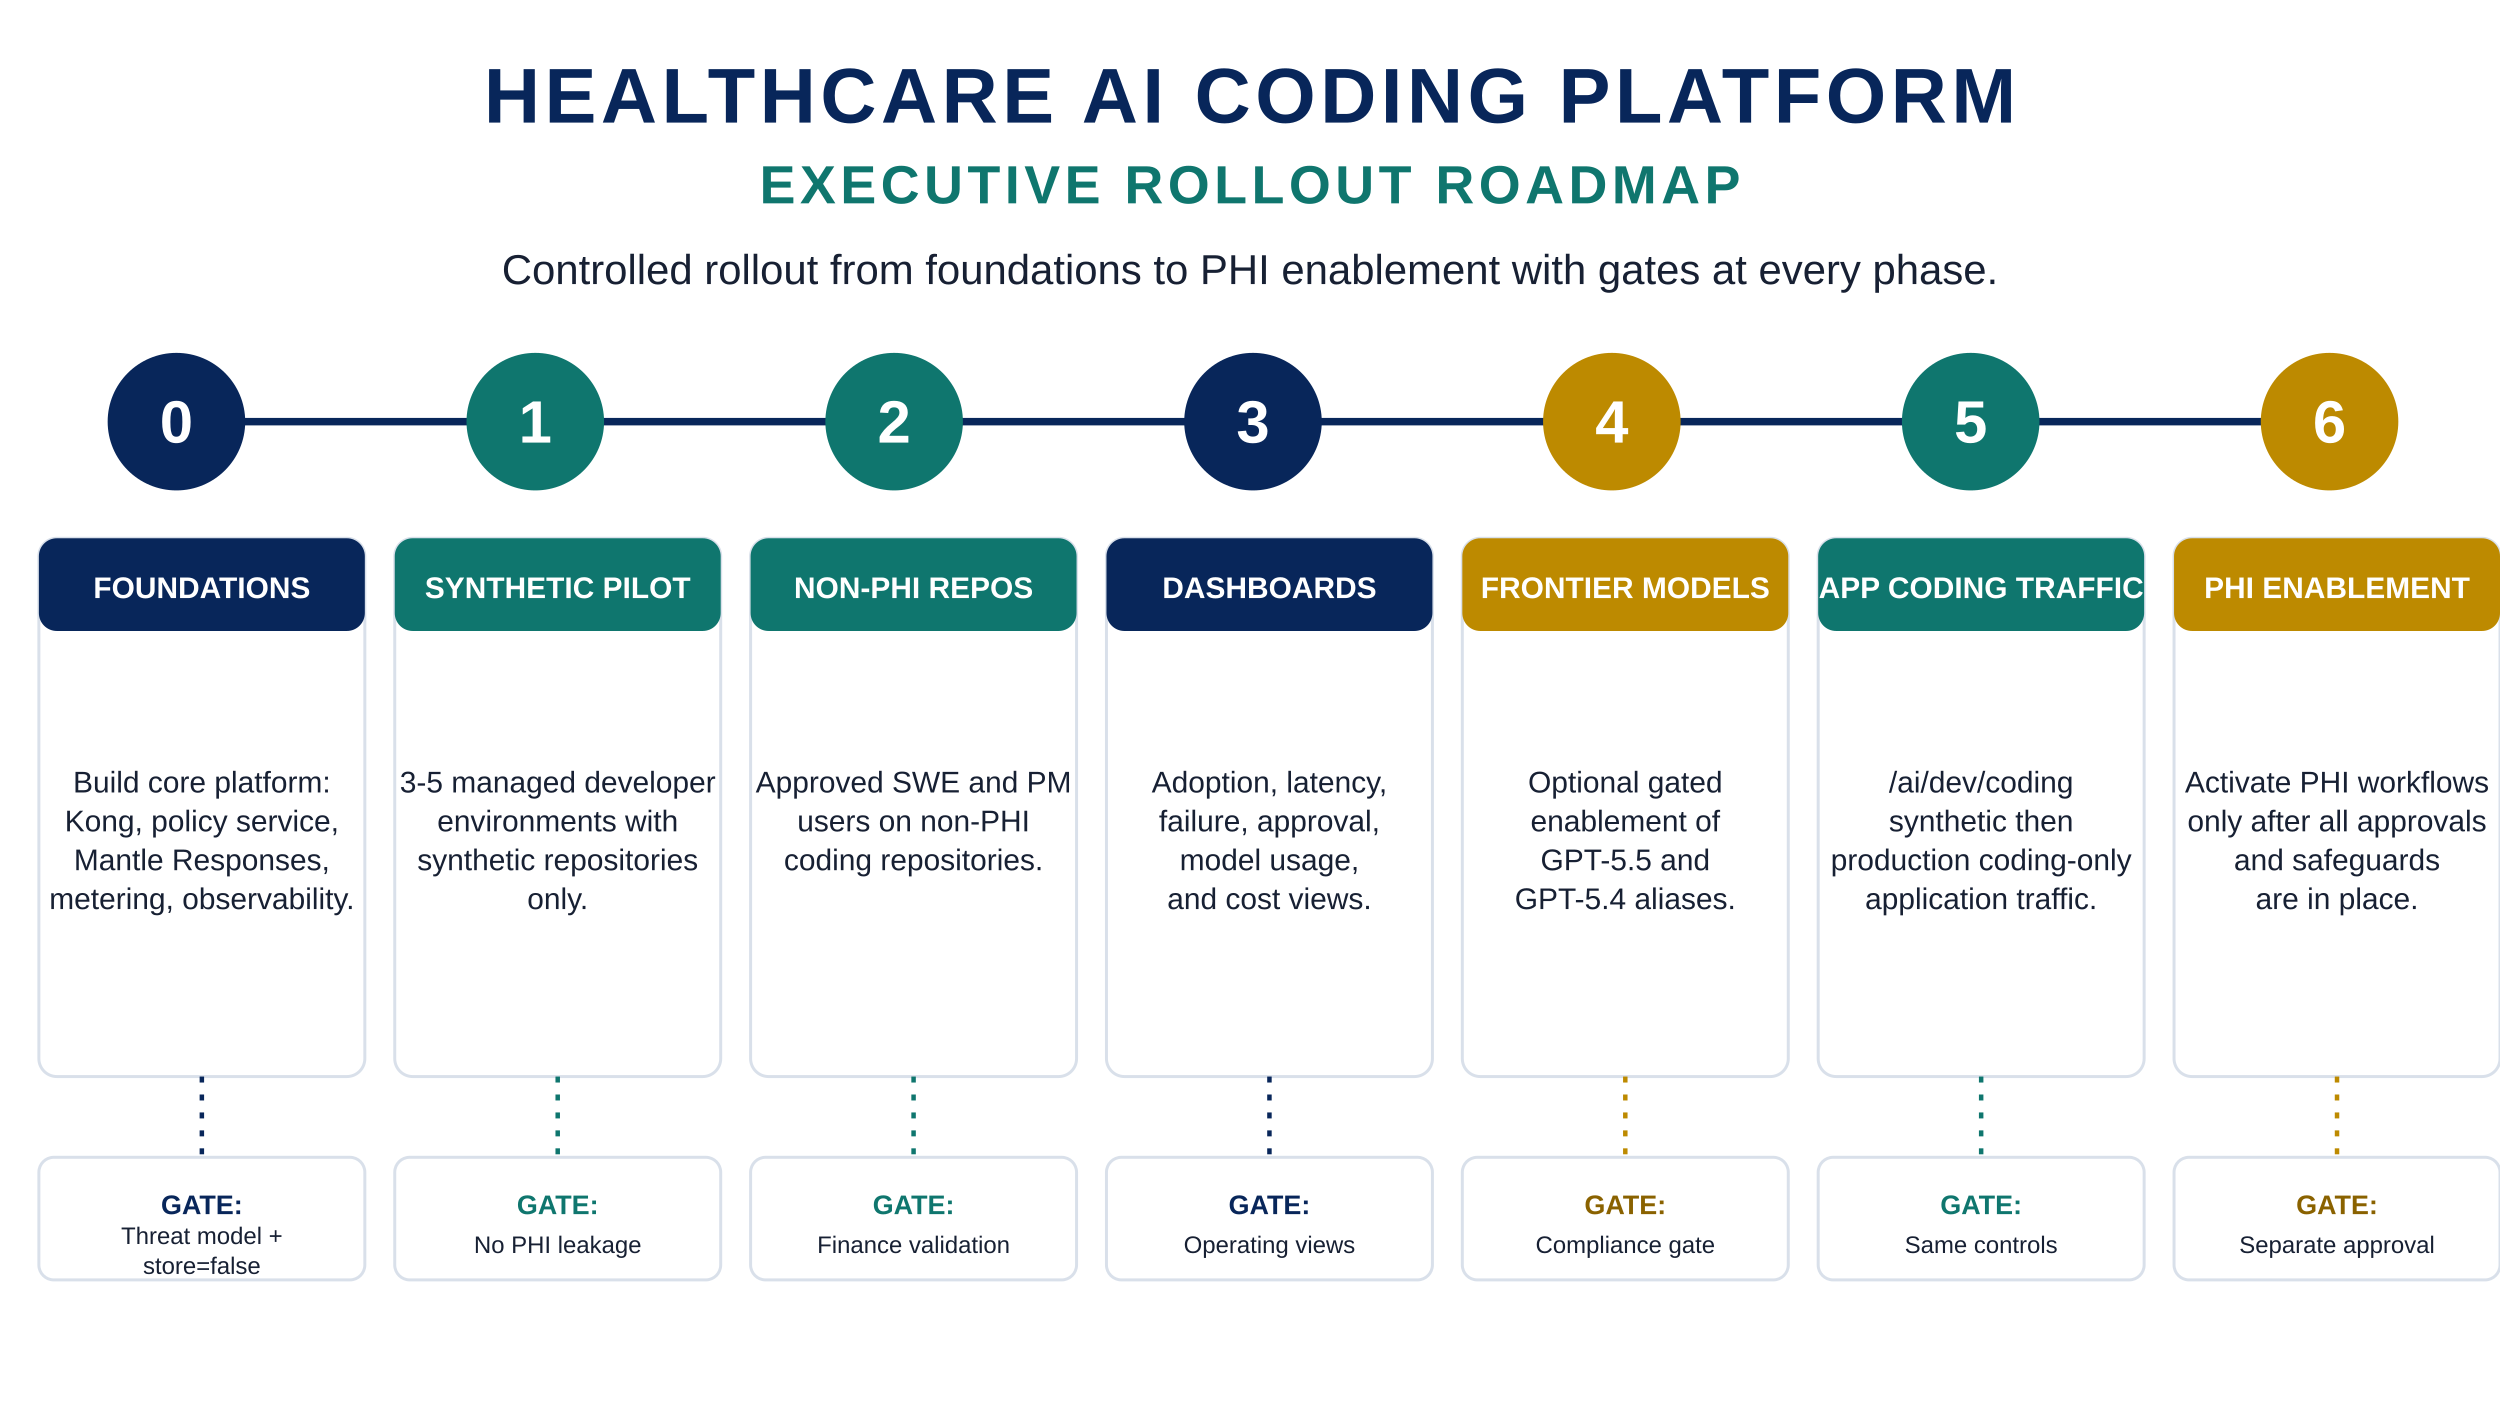
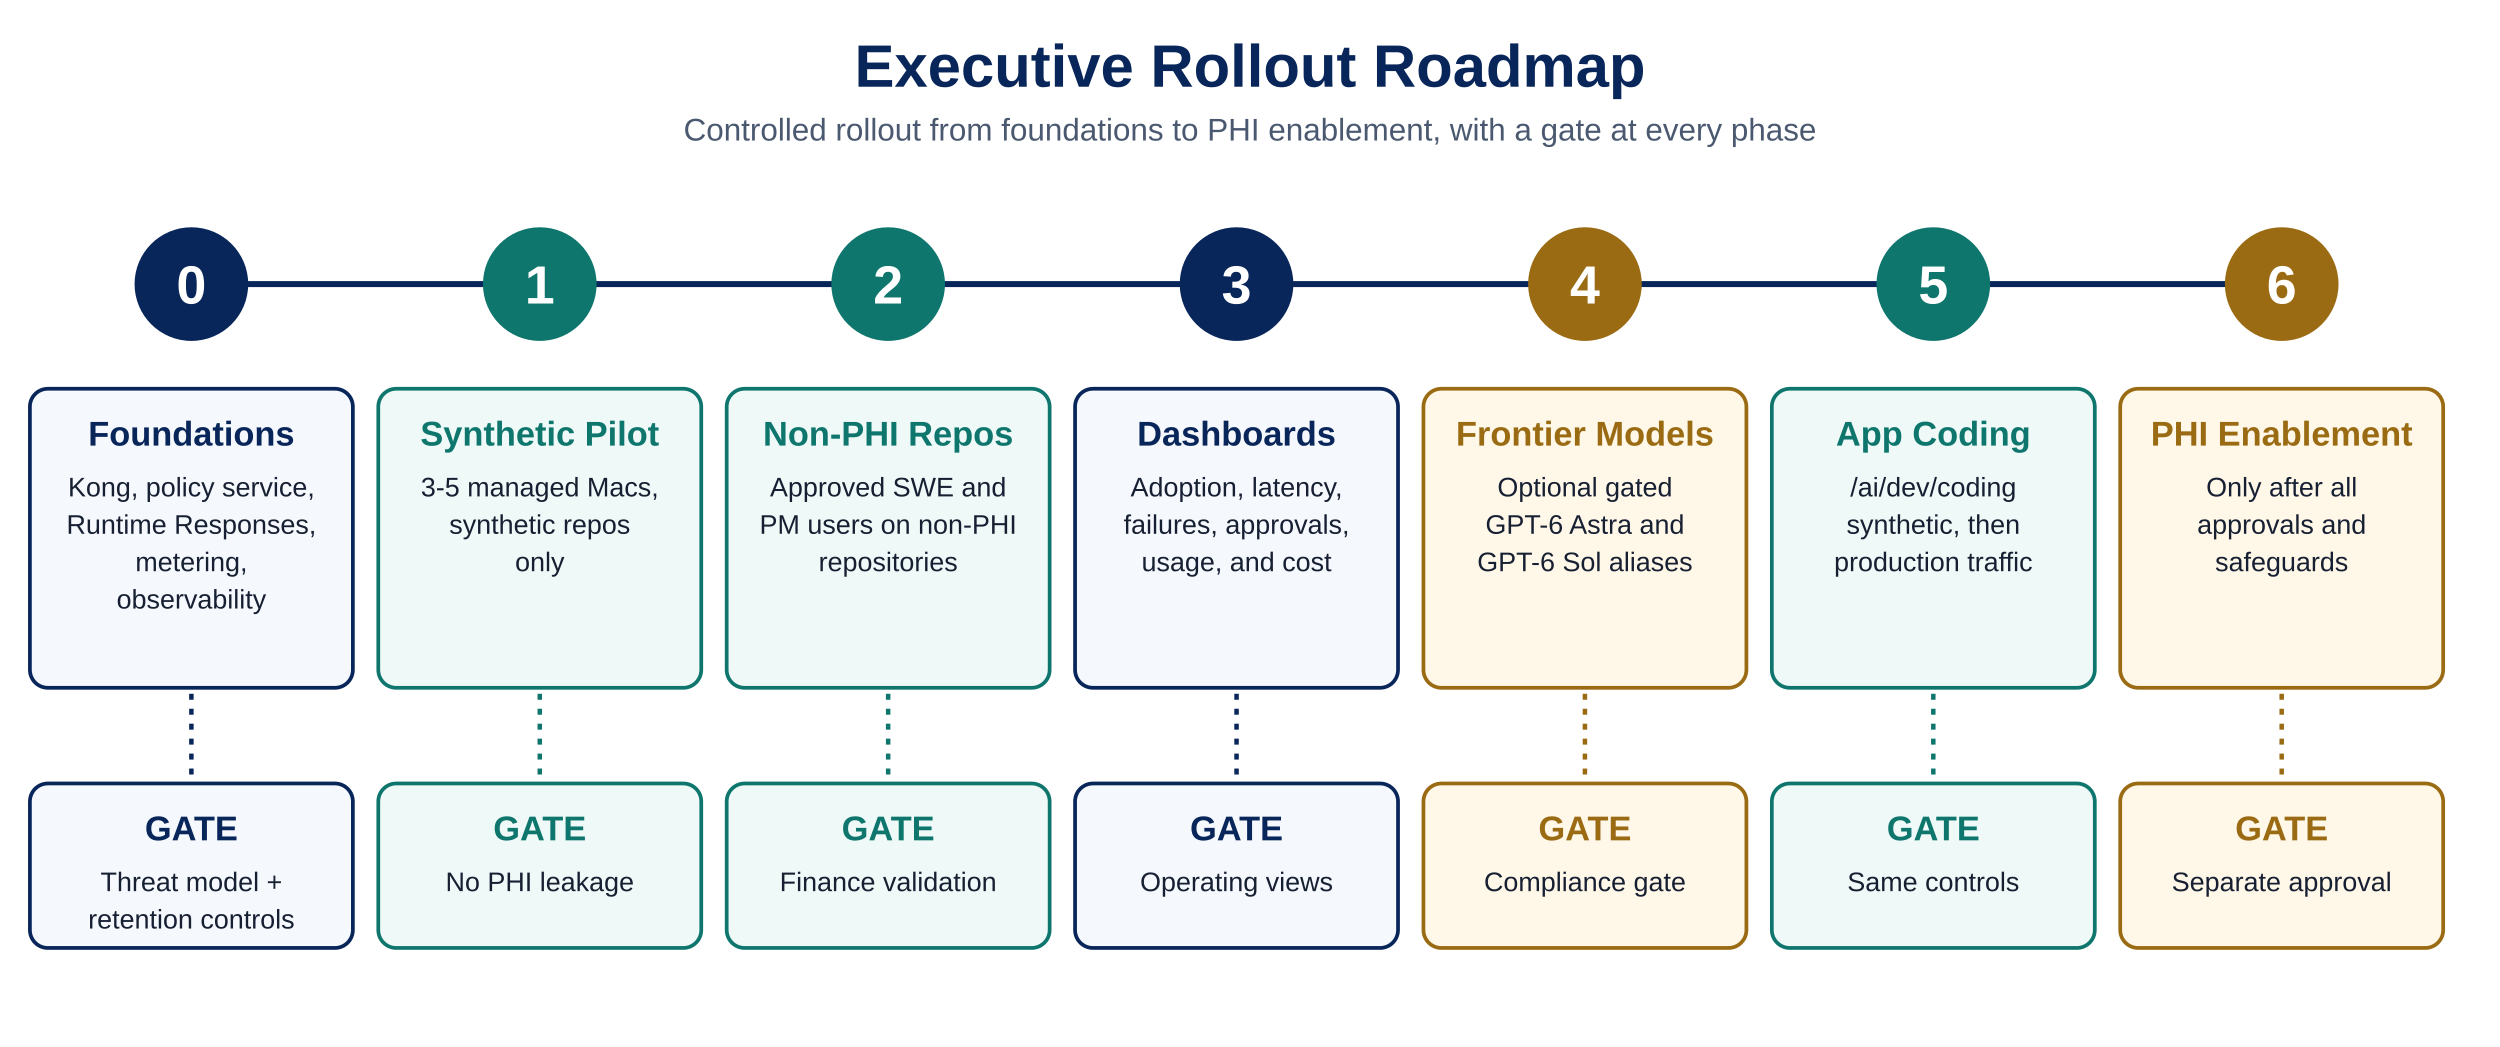
- <svg xmlns="http://www.w3.org/2000/svg" width="1672" height="941" viewBox="0 0 1672 941">
+ <svg xmlns="http://www.w3.org/2000/svg" width="1672" height="700" viewBox="0 0 1672 700" role="img" aria-labelledby="title desc">
  <defs>
    <style>
-       .bg { fill: #fff; }
-       .title { font: 700 52px Arial, sans-serif; fill: #08265a; letter-spacing: 3px; }
-       .subtitle { font: 400 28px Arial, sans-serif; fill: #172033; }
-       .num { font: 700 40px Arial, sans-serif; fill: #fff; }
-       .head { font: 700 20px Arial, sans-serif; fill: #fff; }
-       .body { font: 400 20px Arial, sans-serif; fill: #172033; }
-       .gate { font: 700 18px Arial, sans-serif; fill: #08265a; }
-       .small { font: 400 16px Arial, sans-serif; fill: #172033; }
-       .navy { fill: #08265a; }
-       .teal { fill: #0f766e; }
-       .gold { fill: #bd8a00; }
-       .card { fill: #fff; stroke: #d9e0ea; stroke-width: 2; }
-       .line { stroke: #08265a; stroke-width: 5; }
-       .dash { stroke-width: 3; stroke-dasharray: 4 8; }
+       text { font-family: Arial, Helvetica, sans-serif; fill: #172033; }
+       .h1 { font-size: 40px; font-weight: 700; fill: #08265a; }
+       .sub { font-size: 21px; fill: #4a5870; }
+       .bt { font-size: 23px; font-weight: 700; }
+       .b { font-size: 18px; }
+       .s { font-size: 16px; fill: #4a5870; }
+       .lbl { font-size: 16px; font-weight: 700; }
    </style>
+     <marker id="anavy" viewBox="0 0 10 10" refX="9" refY="5" markerWidth="7" markerHeight="7" orient="auto-start-reverse">
+       <path d="M0 0 L10 5 L0 10 z" fill="#08265a" />
+     </marker>
+     <marker id="ablue" viewBox="0 0 10 10" refX="9" refY="5" markerWidth="7" markerHeight="7" orient="auto-start-reverse">
+       <path d="M0 0 L10 5 L0 10 z" fill="#1d5fbf" />
+     </marker>
+     <marker id="agreen" viewBox="0 0 10 10" refX="9" refY="5" markerWidth="7" markerHeight="7" orient="auto-start-reverse">
+       <path d="M0 0 L10 5 L0 10 z" fill="#2f7d32" />
+     </marker>
+     <marker id="ared" viewBox="0 0 10 10" refX="9" refY="5" markerWidth="7" markerHeight="7" orient="auto-start-reverse">
+       <path d="M0 0 L10 5 L0 10 z" fill="#c7352d" />
+     </marker>
+     <marker id="ateal" viewBox="0 0 10 10" refX="9" refY="5" markerWidth="7" markerHeight="7" orient="auto-start-reverse">
+       <path d="M0 0 L10 5 L0 10 z" fill="#0f766e" />
+     </marker>
  </defs>
-   <rect class="bg" width="1672" height="941" />
-   <text x="836" y="82" text-anchor="middle" class="title">HEALTHCARE AI CODING PLATFORM</text>
-   <text x="836" y="136" text-anchor="middle" class="title" style="font-size:36px;fill:#0f766e">EXECUTIVE ROLLOUT ROADMAP</text>
-   <text x="836" y="190" text-anchor="middle" class="subtitle">Controlled rollout from foundations to PHI enablement with gates at every phase.</text>
-   <line x1="118" y1="282" x2="1554" y2="282" class="line" />
-   <g transform="translate(70 235)">
-     <circle cx="48" cy="47" r="46" class="navy" />
-     <text x="48" y="61" text-anchor="middle" class="num">0</text>
-   </g>
-   <g transform="translate(310 235)">
-     <circle cx="48" cy="47" r="46" class="teal" />
-     <text x="48" y="61" text-anchor="middle" class="num">1</text>
-   </g>
-   <g transform="translate(550 235)">
-     <circle cx="48" cy="47" r="46" class="teal" />
-     <text x="48" y="61" text-anchor="middle" class="num">2</text>
-   </g>
-   <g transform="translate(790 235)">
-     <circle cx="48" cy="47" r="46" class="navy" />
-     <text x="48" y="61" text-anchor="middle" class="num">3</text>
-   </g>
-   <g transform="translate(1030 235)">
-     <circle cx="48" cy="47" r="46" class="gold" />
-     <text x="48" y="61" text-anchor="middle" class="num">4</text>
-   </g>
-   <g transform="translate(1270 235)">
-     <circle cx="48" cy="47" r="46" class="teal" />
-     <text x="48" y="61" text-anchor="middle" class="num">5</text>
-   </g>
-   <g transform="translate(1510 235)">
-     <circle cx="48" cy="47" r="46" class="gold" />
-     <text x="48" y="61" text-anchor="middle" class="num">6</text>
-   </g>
-   <g transform="translate(26 360)">
-     <rect width="218" height="360" rx="12" class="card" />
-     <rect width="218" height="62" rx="12" class="navy" />
-     <text x="109" y="40" text-anchor="middle" class="head">FOUNDATIONS</text>
-     <text x="109" y="170" text-anchor="middle" class="body">Build core platform:</text>
-     <text x="109" y="196" text-anchor="middle" class="body">Kong, policy service,</text>
-     <text x="109" y="222" text-anchor="middle" class="body">Mantle Responses,</text>
-     <text x="109" y="248" text-anchor="middle" class="body">metering, observability.</text>
-     <line x1="109" y1="360" x2="109" y2="414" class="line dash" />
-     <rect x="0" y="414" width="218" height="82" rx="10" class="card" />
-     <text x="109" y="452" text-anchor="middle" class="gate">GATE:</text>
-     <text x="109" y="472" text-anchor="middle" class="small">Threat model +</text>
-     <text x="109" y="492" text-anchor="middle" class="small">store=false</text>
-   </g>
-   <g transform="translate(264 360)">
-     <rect width="218" height="360" rx="12" class="card" />
-     <rect width="218" height="62" rx="12" class="teal" />
-     <text x="109" y="40" text-anchor="middle" class="head">SYNTHETIC PILOT</text>
-     <text x="109" y="170" text-anchor="middle" class="body">3-5 managed developer</text>
-     <text x="109" y="196" text-anchor="middle" class="body">environments with</text>
-     <text x="109" y="222" text-anchor="middle" class="body">synthetic repositories</text>
-     <text x="109" y="248" text-anchor="middle" class="body">only.</text>
-     <line x1="109" y1="360" x2="109" y2="414" class="line dash" style="stroke:#0f766e" />
-     <rect x="0" y="414" width="218" height="82" rx="10" class="card" />
-     <text x="109" y="452" text-anchor="middle" class="gate" style="fill:#0f766e">GATE:</text>
-     <text x="109" y="478" text-anchor="middle" class="small">No PHI leakage</text>
-   </g>
-   <g transform="translate(502 360)">
-     <rect width="218" height="360" rx="12" class="card" />
-     <rect width="218" height="62" rx="12" class="teal" />
-     <text x="109" y="40" text-anchor="middle" class="head">NON-PHI REPOS</text>
-     <text x="109" y="170" text-anchor="middle" class="body">Approved SWE and PM</text>
-     <text x="109" y="196" text-anchor="middle" class="body">users on non-PHI</text>
-     <text x="109" y="222" text-anchor="middle" class="body">coding repositories.</text>
-     <line x1="109" y1="360" x2="109" y2="414" class="line dash" style="stroke:#0f766e" />
-     <rect x="0" y="414" width="218" height="82" rx="10" class="card" />
-     <text x="109" y="452" text-anchor="middle" class="gate" style="fill:#0f766e">GATE:</text>
-     <text x="109" y="478" text-anchor="middle" class="small">Finance validation</text>
-   </g>
-   <g transform="translate(740 360)">
-     <rect width="218" height="360" rx="12" class="card" />
-     <rect width="218" height="62" rx="12" class="navy" />
-     <text x="109" y="40" text-anchor="middle" class="head">DASHBOARDS</text>
-     <text x="109" y="170" text-anchor="middle" class="body">Adoption, latency,</text>
-     <text x="109" y="196" text-anchor="middle" class="body">failure, approval,</text>
-     <text x="109" y="222" text-anchor="middle" class="body">model usage,</text>
-     <text x="109" y="248" text-anchor="middle" class="body">and cost views.</text>
-     <line x1="109" y1="360" x2="109" y2="414" class="line dash" />
-     <rect x="0" y="414" width="218" height="82" rx="10" class="card" />
-     <text x="109" y="452" text-anchor="middle" class="gate">GATE:</text>
-     <text x="109" y="478" text-anchor="middle" class="small">Operating views</text>
-   </g>
-   <g transform="translate(978 360)">
-     <rect width="218" height="360" rx="12" class="card" />
-     <rect width="218" height="62" rx="12" class="gold" />
-     <text x="109" y="40" text-anchor="middle" class="head">FRONTIER MODELS</text>
-     <text x="109" y="170" text-anchor="middle" class="body">Optional gated</text>
-     <text x="109" y="196" text-anchor="middle" class="body">enablement of</text>
-     <text x="109" y="222" text-anchor="middle" class="body">GPT-5.5 and</text>
-     <text x="109" y="248" text-anchor="middle" class="body">GPT-5.4 aliases.</text>
-     <line x1="109" y1="360" x2="109" y2="414" class="line dash" style="stroke:#bd8a00" />
-     <rect x="0" y="414" width="218" height="82" rx="10" class="card" />
-     <text x="109" y="452" text-anchor="middle" class="gate" style="fill:#8a6200">GATE:</text>
-     <text x="109" y="478" text-anchor="middle" class="small">Compliance gate</text>
-   </g>
-   <g transform="translate(1216 360)">
-     <rect width="218" height="360" rx="12" class="card" />
-     <rect width="218" height="62" rx="12" class="teal" />
-     <text x="109" y="40" text-anchor="middle" class="head">APP CODING TRAFFIC</text>
-     <text x="109" y="170" text-anchor="middle" class="body">/ai/dev/coding</text>
-     <text x="109" y="196" text-anchor="middle" class="body">synthetic then</text>
-     <text x="109" y="222" text-anchor="middle" class="body">production coding-only</text>
-     <text x="109" y="248" text-anchor="middle" class="body">application traffic.</text>
-     <line x1="109" y1="360" x2="109" y2="414" class="line dash" style="stroke:#0f766e" />
-     <rect x="0" y="414" width="218" height="82" rx="10" class="card" />
-     <text x="109" y="452" text-anchor="middle" class="gate" style="fill:#0f766e">GATE:</text>
-     <text x="109" y="478" text-anchor="middle" class="small">Same controls</text>
-   </g>
-   <g transform="translate(1454 360)">
-     <rect width="218" height="360" rx="12" class="card" />
-     <rect width="218" height="62" rx="12" class="gold" />
-     <text x="109" y="40" text-anchor="middle" class="head">PHI ENABLEMENT</text>
-     <text x="109" y="170" text-anchor="middle" class="body">Activate PHI workflows</text>
-     <text x="109" y="196" text-anchor="middle" class="body">only after all approvals</text>
-     <text x="109" y="222" text-anchor="middle" class="body">and safeguards</text>
-     <text x="109" y="248" text-anchor="middle" class="body">are in place.</text>
-     <line x1="109" y1="360" x2="109" y2="414" class="line dash" style="stroke:#bd8a00" />
-     <rect x="0" y="414" width="218" height="82" rx="10" class="card" />
-     <text x="109" y="452" text-anchor="middle" class="gate" style="fill:#8a6200">GATE:</text>
-     <text x="109" y="478" text-anchor="middle" class="small">Separate approval</text>
-   </g>
+   <rect width="1672" height="700" fill="#ffffff" />
+   <text x="836.0" y="58" text-anchor="middle" class="h1">Executive Rollout Roadmap</text>
+   <text x="836.0" y="94" text-anchor="middle" class="sub">Controlled rollout from foundations to PHI enablement, with a gate at every phase</text>
+   <path d="M128.0 190 H1526.0" stroke="#08265a" stroke-width="4" />
+   <circle cx="128.0" cy="190" r="38" fill="#08265a" />
+   <text x="128.0" y="203" text-anchor="middle" style="fill:#fff;font-size:36px;font-weight:700">0</text>
+   <rect x="20" y="260" width="216" height="200" rx="12" fill="#f5f8fc" stroke="#08265a" stroke-width="2.5" />
+   <text x="128.0" y="298" class="bt" style="fill:#08265a" text-anchor="middle">Foundations</text>
+   <text x="128.0" y="332" class="b" text-anchor="middle">Kong, policy service,</text>
+   <text x="128.0" y="357" class="b" text-anchor="middle">Runtime Responses,</text>
+   <text x="128.0" y="382" class="b" text-anchor="middle">metering,</text>
+   <text x="128.0" y="407" class="b" text-anchor="middle">observability</text>
+   <path d="M128.0 464 V520" stroke="#08265a" stroke-width="3" stroke-dasharray="4 6" />
+   <rect x="20" y="524" width="216" height="110" rx="12" fill="#f5f8fc" stroke="#08265a" stroke-width="2.5" />
+   <text x="128.0" y="562" class="bt" style="fill:#08265a" text-anchor="middle">GATE</text>
+   <text x="128.0" y="596" class="b" text-anchor="middle">Threat model +</text>
+   <text x="128.0" y="621" class="b" text-anchor="middle">retention controls</text>
+   <circle cx="361.0" cy="190" r="38" fill="#0f766e" />
+   <text x="361.0" y="203" text-anchor="middle" style="fill:#fff;font-size:36px;font-weight:700">1</text>
+   <rect x="253" y="260" width="216" height="200" rx="12" fill="#effaf8" stroke="#0f766e" stroke-width="2.5" />
+   <text x="361.0" y="298" class="bt" style="fill:#0f766e" text-anchor="middle">Synthetic Pilot</text>
+   <text x="361.0" y="332" class="b" text-anchor="middle">3-5 managed Macs,</text>
+   <text x="361.0" y="357" class="b" text-anchor="middle">synthetic repos</text>
+   <text x="361.0" y="382" class="b" text-anchor="middle">only</text>
+   <path d="M361.0 464 V520" stroke="#0f766e" stroke-width="3" stroke-dasharray="4 6" />
+   <rect x="253" y="524" width="216" height="110" rx="12" fill="#effaf8" stroke="#0f766e" stroke-width="2.5" />
+   <text x="361.0" y="562" class="bt" style="fill:#0f766e" text-anchor="middle">GATE</text>
+   <text x="361.0" y="596" class="b" text-anchor="middle">No PHI leakage</text>
+   <circle cx="594.0" cy="190" r="38" fill="#0f766e" />
+   <text x="594.0" y="203" text-anchor="middle" style="fill:#fff;font-size:36px;font-weight:700">2</text>
+   <rect x="486" y="260" width="216" height="200" rx="12" fill="#effaf8" stroke="#0f766e" stroke-width="2.5" />
+   <text x="594.0" y="298" class="bt" style="fill:#0f766e" text-anchor="middle">Non-PHI Repos</text>
+   <text x="594.0" y="332" class="b" text-anchor="middle">Approved SWE and</text>
+   <text x="594.0" y="357" class="b" text-anchor="middle">PM users on non-PHI</text>
+   <text x="594.0" y="382" class="b" text-anchor="middle">repositories</text>
+   <path d="M594.0 464 V520" stroke="#0f766e" stroke-width="3" stroke-dasharray="4 6" />
+   <rect x="486" y="524" width="216" height="110" rx="12" fill="#effaf8" stroke="#0f766e" stroke-width="2.5" />
+   <text x="594.0" y="562" class="bt" style="fill:#0f766e" text-anchor="middle">GATE</text>
+   <text x="594.0" y="596" class="b" text-anchor="middle">Finance validation</text>
+   <circle cx="827.0" cy="190" r="38" fill="#08265a" />
+   <text x="827.0" y="203" text-anchor="middle" style="fill:#fff;font-size:36px;font-weight:700">3</text>
+   <rect x="719" y="260" width="216" height="200" rx="12" fill="#f5f8fc" stroke="#08265a" stroke-width="2.5" />
+   <text x="827.0" y="298" class="bt" style="fill:#08265a" text-anchor="middle">Dashboards</text>
+   <text x="827.0" y="332" class="b" text-anchor="middle">Adoption, latency,</text>
+   <text x="827.0" y="357" class="b" text-anchor="middle">failures, approvals,</text>
+   <text x="827.0" y="382" class="b" text-anchor="middle">usage, and cost</text>
+   <path d="M827.0 464 V520" stroke="#08265a" stroke-width="3" stroke-dasharray="4 6" />
+   <rect x="719" y="524" width="216" height="110" rx="12" fill="#f5f8fc" stroke="#08265a" stroke-width="2.5" />
+   <text x="827.0" y="562" class="bt" style="fill:#08265a" text-anchor="middle">GATE</text>
+   <text x="827.0" y="596" class="b" text-anchor="middle">Operating views</text>
+   <circle cx="1060.0" cy="190" r="38" fill="#9a6b13" />
+   <text x="1060.0" y="203" text-anchor="middle" style="fill:#fff;font-size:36px;font-weight:700">4</text>
+   <rect x="952" y="260" width="216" height="200" rx="12" fill="#fff8e8" stroke="#9a6b13" stroke-width="2.5" />
+   <text x="1060.0" y="298" class="bt" style="fill:#9a6b13" text-anchor="middle">Frontier Models</text>
+   <text x="1060.0" y="332" class="b" text-anchor="middle">Optional gated</text>
+   <text x="1060.0" y="357" class="b" text-anchor="middle">GPT-6 Astra and</text>
+   <text x="1060.0" y="382" class="b" text-anchor="middle">GPT-6 Sol aliases</text>
+   <path d="M1060.0 464 V520" stroke="#9a6b13" stroke-width="3" stroke-dasharray="4 6" />
+   <rect x="952" y="524" width="216" height="110" rx="12" fill="#fff8e8" stroke="#9a6b13" stroke-width="2.5" />
+   <text x="1060.0" y="562" class="bt" style="fill:#9a6b13" text-anchor="middle">GATE</text>
+   <text x="1060.0" y="596" class="b" text-anchor="middle">Compliance gate</text>
+   <circle cx="1293.0" cy="190" r="38" fill="#0f766e" />
+   <text x="1293.0" y="203" text-anchor="middle" style="fill:#fff;font-size:36px;font-weight:700">5</text>
+   <rect x="1185" y="260" width="216" height="200" rx="12" fill="#effaf8" stroke="#0f766e" stroke-width="2.5" />
+   <text x="1293.0" y="298" class="bt" style="fill:#0f766e" text-anchor="middle">App Coding</text>
+   <text x="1293.0" y="332" class="b" text-anchor="middle">/ai/dev/coding</text>
+   <text x="1293.0" y="357" class="b" text-anchor="middle">synthetic, then</text>
+   <text x="1293.0" y="382" class="b" text-anchor="middle">production traffic</text>
+   <path d="M1293.0 464 V520" stroke="#0f766e" stroke-width="3" stroke-dasharray="4 6" />
+   <rect x="1185" y="524" width="216" height="110" rx="12" fill="#effaf8" stroke="#0f766e" stroke-width="2.5" />
+   <text x="1293.0" y="562" class="bt" style="fill:#0f766e" text-anchor="middle">GATE</text>
+   <text x="1293.0" y="596" class="b" text-anchor="middle">Same controls</text>
+   <circle cx="1526.0" cy="190" r="38" fill="#9a6b13" />
+   <text x="1526.0" y="203" text-anchor="middle" style="fill:#fff;font-size:36px;font-weight:700">6</text>
+   <rect x="1418" y="260" width="216" height="200" rx="12" fill="#fff8e8" stroke="#9a6b13" stroke-width="2.5" />
+   <text x="1526.0" y="298" class="bt" style="fill:#9a6b13" text-anchor="middle">PHI Enablement</text>
+   <text x="1526.0" y="332" class="b" text-anchor="middle">Only after all</text>
+   <text x="1526.0" y="357" class="b" text-anchor="middle">approvals and</text>
+   <text x="1526.0" y="382" class="b" text-anchor="middle">safeguards</text>
+   <path d="M1526.0 464 V520" stroke="#9a6b13" stroke-width="3" stroke-dasharray="4 6" />
+   <rect x="1418" y="524" width="216" height="110" rx="12" fill="#fff8e8" stroke="#9a6b13" stroke-width="2.5" />
+   <text x="1526.0" y="562" class="bt" style="fill:#9a6b13" text-anchor="middle">GATE</text>
+   <text x="1526.0" y="596" class="b" text-anchor="middle">Separate approval</text>
</svg>
